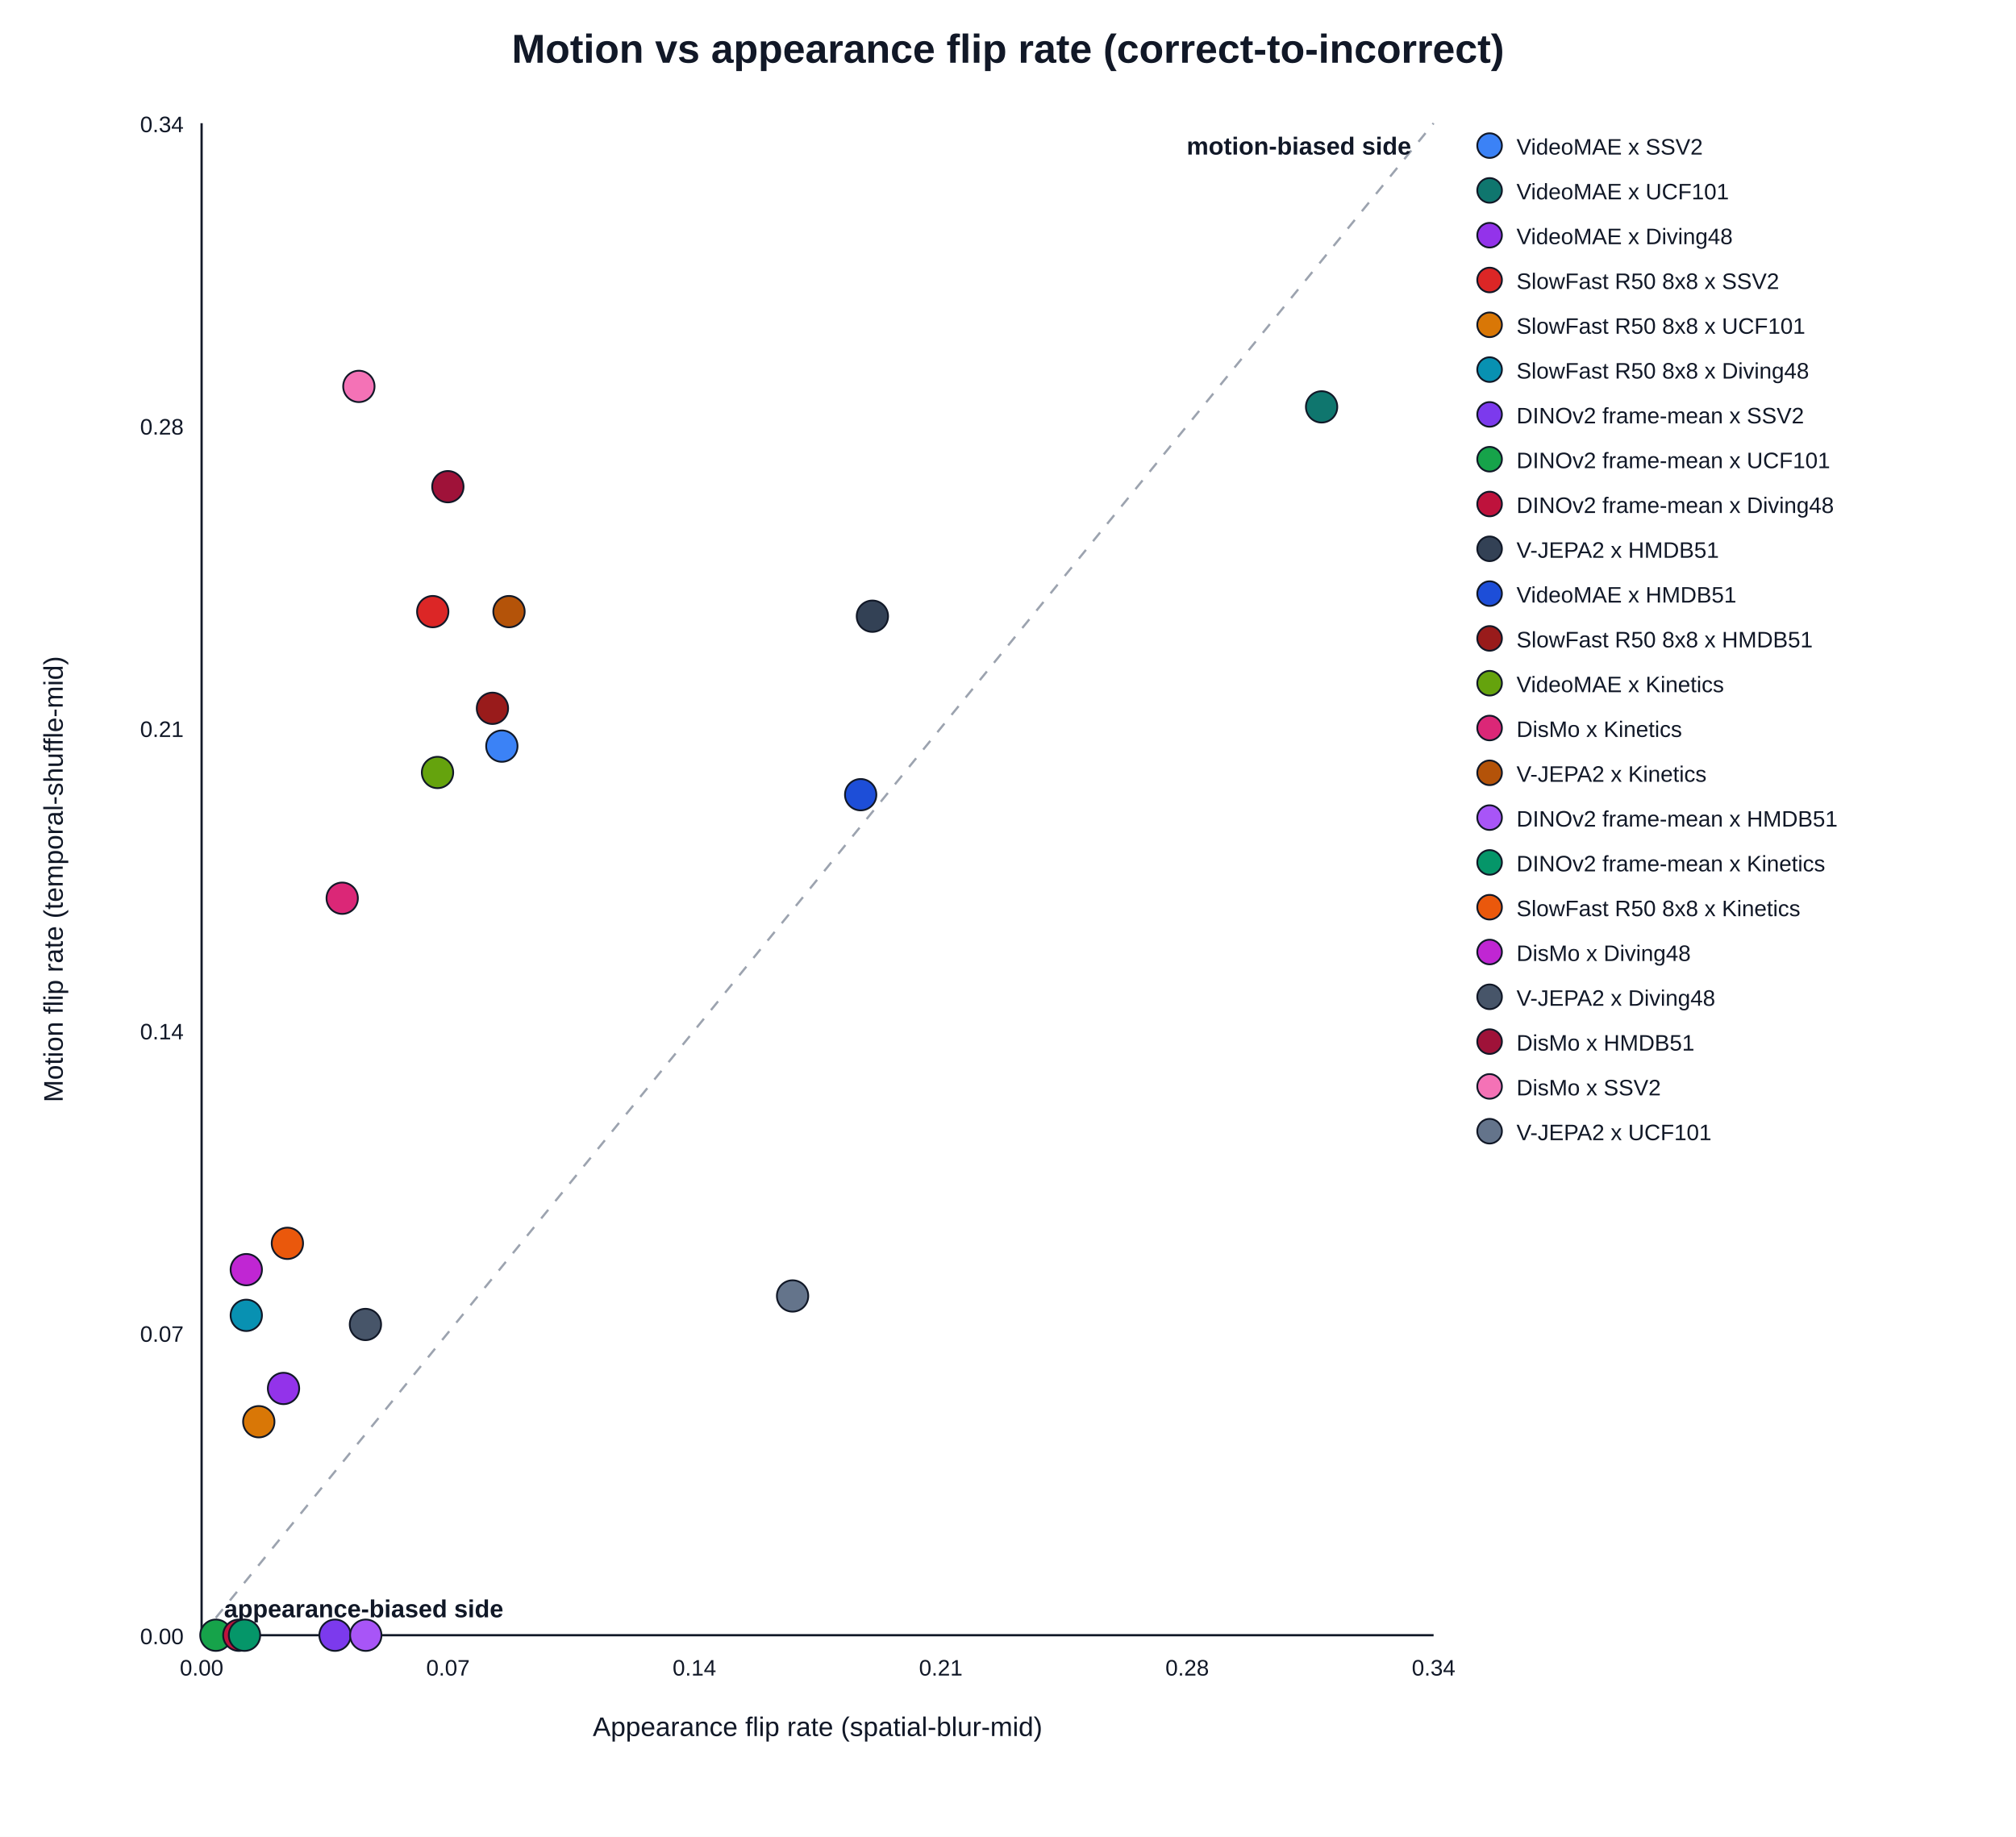
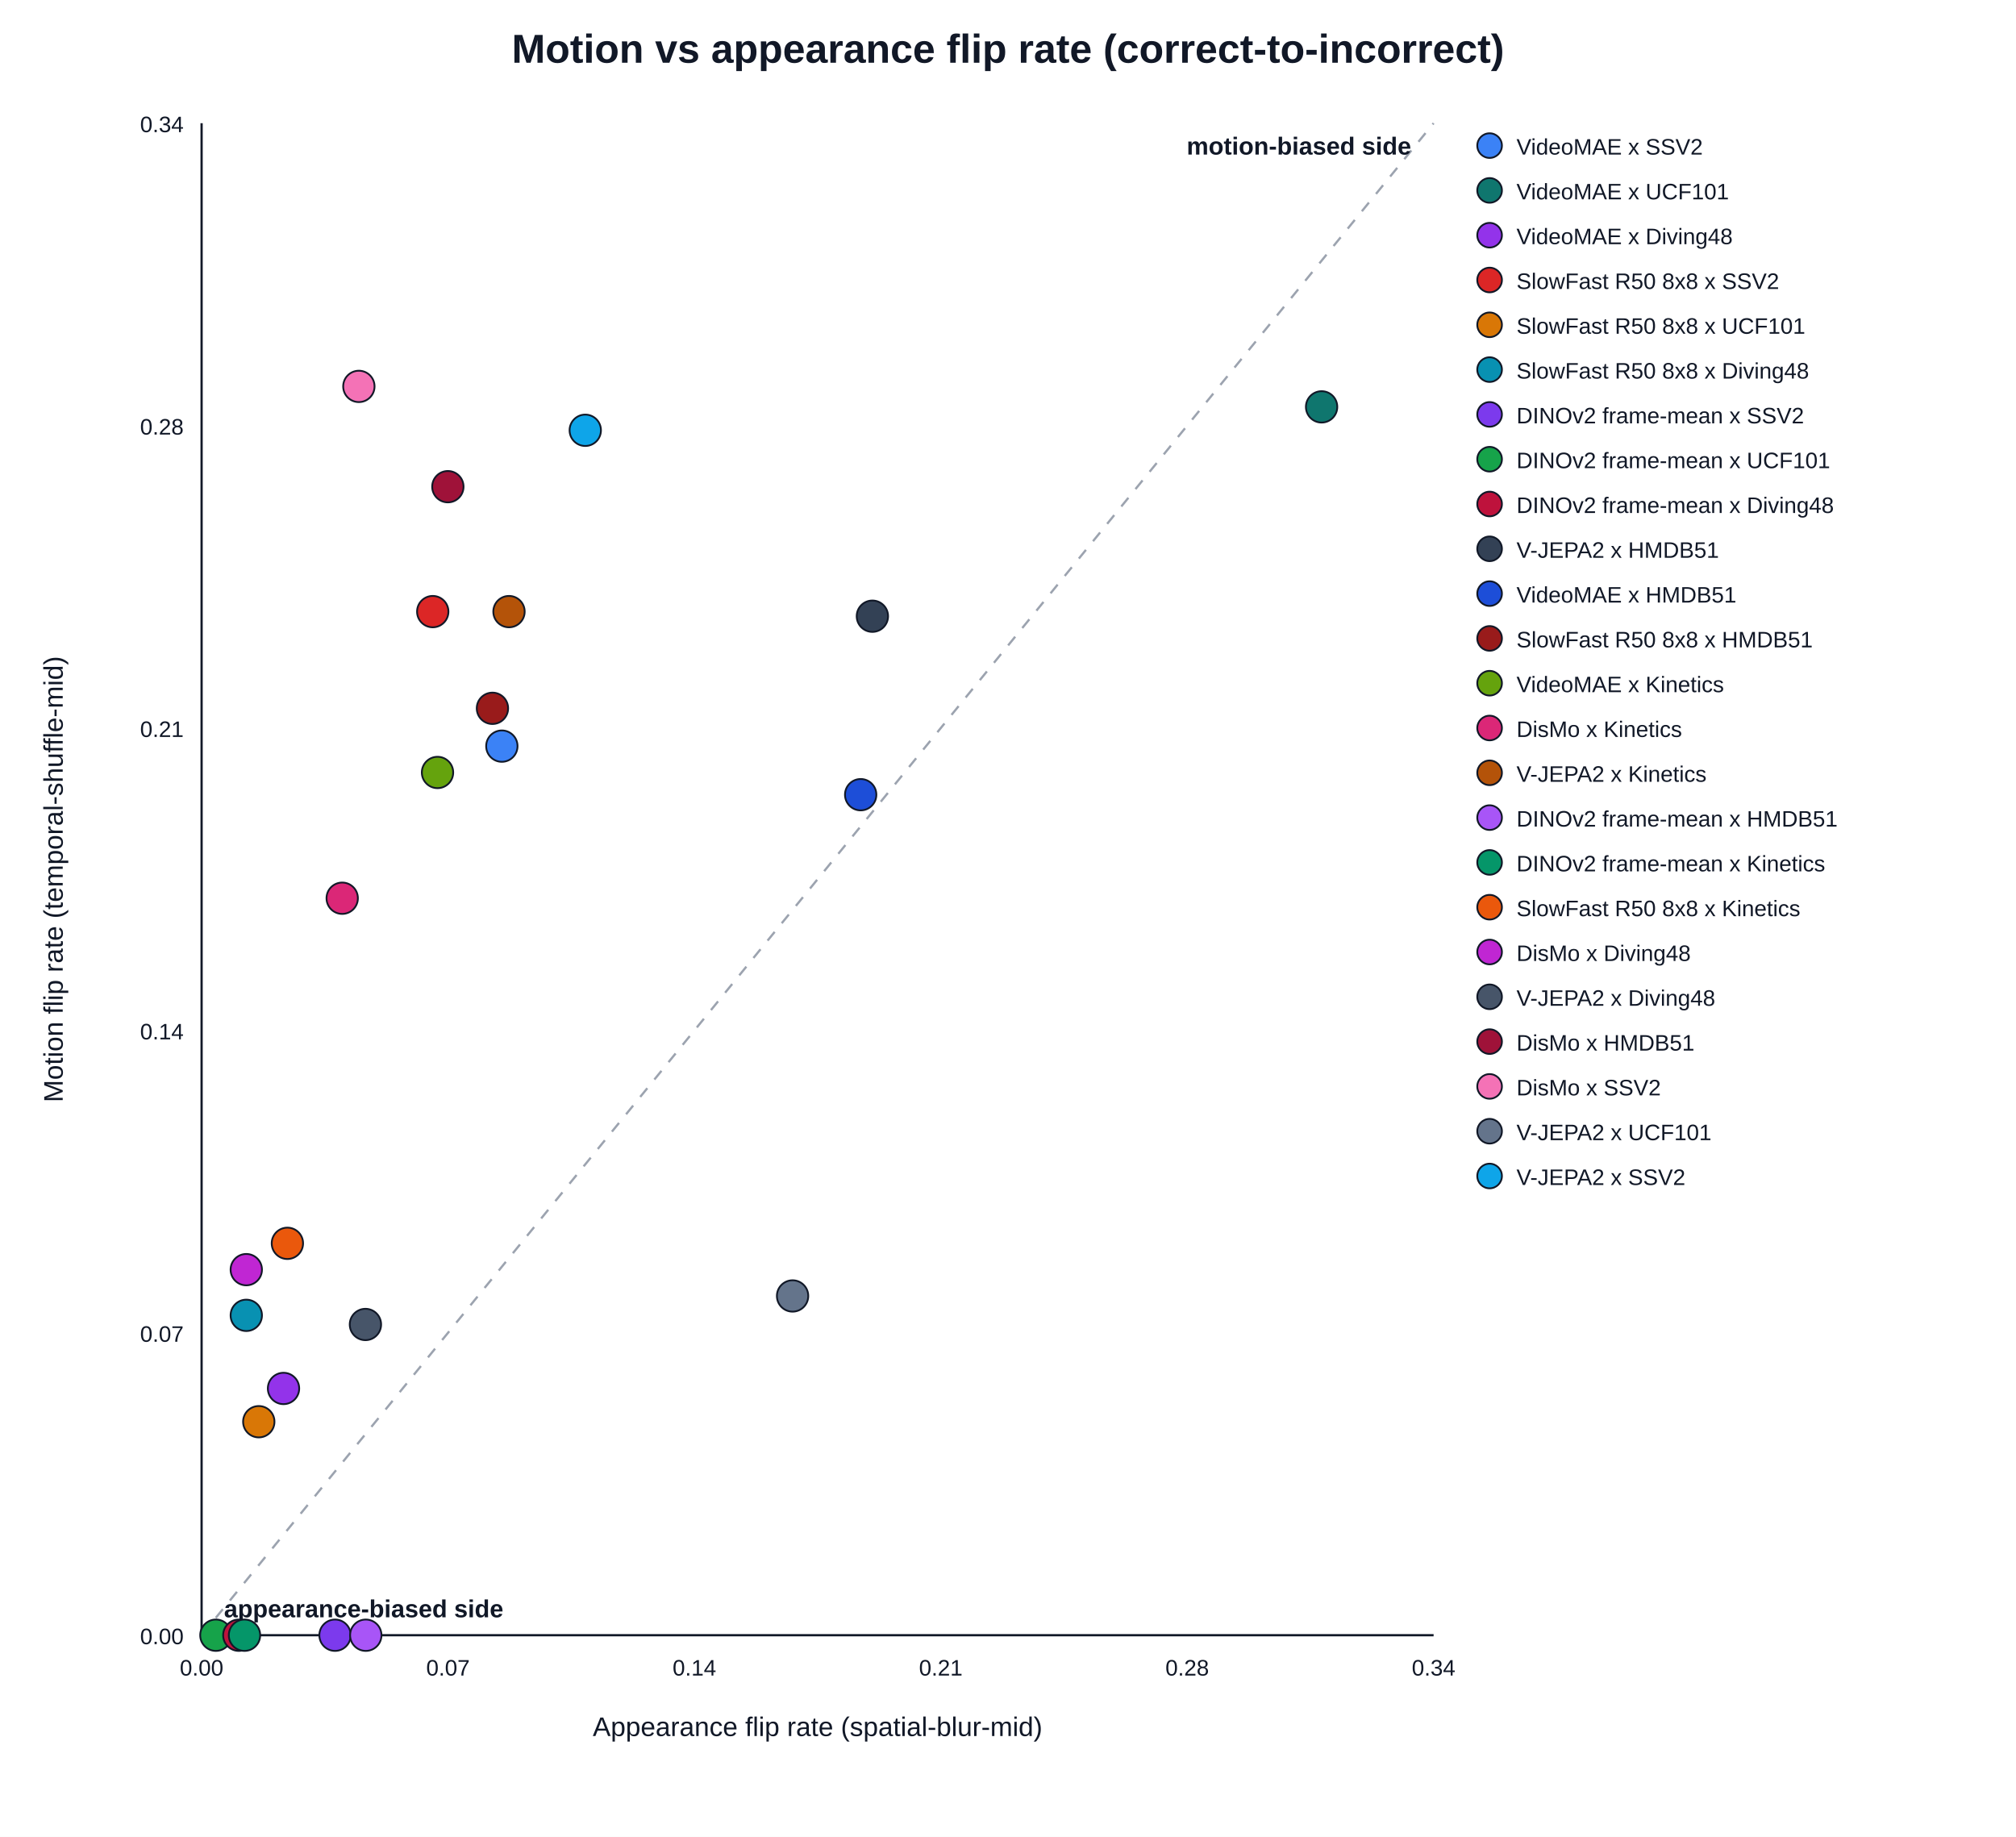
<svg xmlns="http://www.w3.org/2000/svg" width="900" height="820" viewBox="0 0 900 820">
  <rect width="100%" height="100%" fill="#ffffff" />
  <style>text { font-family: Arial, Helvetica, sans-serif; fill: #111827; }</style>
  <text x="450.00" y="28.00" font-size="18" font-weight="700" text-anchor="middle">Motion vs appearance flip rate (correct-to-incorrect)</text>
  <line x1="90" y1="730" x2="640" y2="730" stroke="#111827" stroke-width="1" />
  <line x1="90" y1="55" x2="90" y2="730" stroke="#111827" stroke-width="1" />
  <line x1="90.00" y1="730.00" x2="640.00" y2="55.00" stroke="#9ca3af" stroke-dasharray="5 5" />
  <text x="365.00" y="775.00" font-size="12" font-weight="400" text-anchor="middle">Appearance flip rate (spatial-blur-mid)</text>
  <text x="28.00" y="392.50" font-size="12" font-weight="400" text-anchor="middle" transform="rotate(-90 28.00 392.50)">Motion flip rate (temporal-shuffle-mid)</text>
  <text x="630.00" y="69.00" font-size="11" font-weight="600" text-anchor="end">motion-biased side</text>
  <text x="100.00" y="722.00" font-size="11" font-weight="600" text-anchor="start">appearance-biased side</text>
  <text x="90.00" y="748.00" font-size="10" font-weight="400" text-anchor="middle">0.00</text>
  <text x="82.00" y="734.00" font-size="10" font-weight="400" text-anchor="end">0.00</text>
  <text x="200.00" y="748.00" font-size="10" font-weight="400" text-anchor="middle">0.07</text>
  <text x="82.00" y="599.00" font-size="10" font-weight="400" text-anchor="end">0.07</text>
  <text x="310.00" y="748.00" font-size="10" font-weight="400" text-anchor="middle">0.14</text>
  <text x="82.00" y="464.00" font-size="10" font-weight="400" text-anchor="end">0.14</text>
  <text x="420.00" y="748.00" font-size="10" font-weight="400" text-anchor="middle">0.21</text>
  <text x="82.00" y="329.00" font-size="10" font-weight="400" text-anchor="end">0.21</text>
  <text x="530.00" y="748.00" font-size="10" font-weight="400" text-anchor="middle">0.28</text>
  <text x="82.00" y="194.00" font-size="10" font-weight="400" text-anchor="end">0.28</text>
  <text x="640.00" y="748.00" font-size="10" font-weight="400" text-anchor="middle">0.34</text>
  <text x="82.00" y="59.00" font-size="10" font-weight="400" text-anchor="end">0.34</text>
  <circle cx="224.04" cy="333.09" r="7" fill="#3b82f6" stroke="#111827" stroke-width="0.8" />
  <circle cx="590.00" cy="181.64" r="7" fill="#0f766e" stroke="#111827" stroke-width="0.8" />
  <circle cx="126.57" cy="619.84" r="7" fill="#9333ea" stroke="#111827" stroke-width="0.8" />
  <circle cx="193.19" cy="273.04" r="7" fill="#dc2626" stroke="#111827" stroke-width="0.8" />
  <circle cx="115.53" cy="634.69" r="7" fill="#d97706" stroke="#111827" stroke-width="0.8" />
  <circle cx="109.95" cy="587.20" r="7" fill="#0891b2" stroke="#111827" stroke-width="0.8" />
  <circle cx="149.57" cy="730.00" r="7" fill="#7c3aed" stroke="#111827" stroke-width="0.8" />
  <circle cx="96.38" cy="730.00" r="7" fill="#16a34a" stroke="#111827" stroke-width="0.8" />
  <circle cx="106.62" cy="730.00" r="7" fill="#be123c" stroke="#111827" stroke-width="0.8" />
  <circle cx="389.46" cy="275.09" r="7" fill="#334155" stroke="#111827" stroke-width="0.8" />
  <circle cx="384.23" cy="354.77" r="7" fill="#1d4ed8" stroke="#111827" stroke-width="0.8" />
  <circle cx="219.84" cy="316.21" r="7" fill="#991b1b" stroke="#111827" stroke-width="0.8" />
  <circle cx="195.32" cy="344.85" r="7" fill="#65a30d" stroke="#111827" stroke-width="0.8" />
  <circle cx="152.77" cy="400.99" r="7" fill="#db2777" stroke="#111827" stroke-width="0.8" />
  <circle cx="227.23" cy="273.04" r="7" fill="#b45309" stroke="#111827" stroke-width="0.8" />
  <circle cx="163.30" cy="730.00" r="7" fill="#a855f7" stroke="#111827" stroke-width="0.8" />
  <circle cx="109.15" cy="730.00" r="7" fill="#059669" stroke="#111827" stroke-width="0.8" />
  <circle cx="128.30" cy="555.05" r="7" fill="#ea580c" stroke="#111827" stroke-width="0.8" />
  <circle cx="109.95" cy="566.80" r="7" fill="#c026d3" stroke="#111827" stroke-width="0.8" />
  <circle cx="163.14" cy="591.28" r="7" fill="#475569" stroke="#111827" stroke-width="0.8" />
  <circle cx="199.94" cy="217.27" r="7" fill="#9f1239" stroke="#111827" stroke-width="0.8" />
  <circle cx="160.21" cy="172.50" r="7" fill="#f472b6" stroke="#111827" stroke-width="0.8" />
  <circle cx="353.83" cy="578.55" r="7" fill="#64748b" stroke="#111827" stroke-width="0.8" />
+   <circle cx="261.28" cy="192.09" r="7" fill="#0ea5e9" stroke="#111827" stroke-width="0.8" />
  <circle cx="665" cy="65" r="5.5" fill="#3b82f6" stroke="#111827" stroke-width="0.8" />
  <text x="677.00" y="69.00" font-size="10" font-weight="400" text-anchor="start">VideoMAE x SSV2</text>
  <circle cx="665" cy="85" r="5.5" fill="#0f766e" stroke="#111827" stroke-width="0.8" />
  <text x="677.00" y="89.00" font-size="10" font-weight="400" text-anchor="start">VideoMAE x UCF101</text>
  <circle cx="665" cy="105" r="5.5" fill="#9333ea" stroke="#111827" stroke-width="0.8" />
  <text x="677.00" y="109.00" font-size="10" font-weight="400" text-anchor="start">VideoMAE x Diving48</text>
  <circle cx="665" cy="125" r="5.5" fill="#dc2626" stroke="#111827" stroke-width="0.8" />
  <text x="677.00" y="129.00" font-size="10" font-weight="400" text-anchor="start">SlowFast R50 8x8 x SSV2</text>
  <circle cx="665" cy="145" r="5.5" fill="#d97706" stroke="#111827" stroke-width="0.8" />
  <text x="677.00" y="149.00" font-size="10" font-weight="400" text-anchor="start">SlowFast R50 8x8 x UCF101</text>
  <circle cx="665" cy="165" r="5.5" fill="#0891b2" stroke="#111827" stroke-width="0.8" />
  <text x="677.00" y="169.00" font-size="10" font-weight="400" text-anchor="start">SlowFast R50 8x8 x Diving48</text>
  <circle cx="665" cy="185" r="5.5" fill="#7c3aed" stroke="#111827" stroke-width="0.8" />
  <text x="677.00" y="189.00" font-size="10" font-weight="400" text-anchor="start">DINOv2 frame-mean x SSV2</text>
  <circle cx="665" cy="205" r="5.5" fill="#16a34a" stroke="#111827" stroke-width="0.8" />
  <text x="677.00" y="209.00" font-size="10" font-weight="400" text-anchor="start">DINOv2 frame-mean x UCF101</text>
  <circle cx="665" cy="225" r="5.5" fill="#be123c" stroke="#111827" stroke-width="0.8" />
  <text x="677.00" y="229.00" font-size="10" font-weight="400" text-anchor="start">DINOv2 frame-mean x Diving48</text>
  <circle cx="665" cy="245" r="5.5" fill="#334155" stroke="#111827" stroke-width="0.8" />
  <text x="677.00" y="249.00" font-size="10" font-weight="400" text-anchor="start">V-JEPA2 x HMDB51</text>
  <circle cx="665" cy="265" r="5.5" fill="#1d4ed8" stroke="#111827" stroke-width="0.8" />
  <text x="677.00" y="269.00" font-size="10" font-weight="400" text-anchor="start">VideoMAE x HMDB51</text>
  <circle cx="665" cy="285" r="5.5" fill="#991b1b" stroke="#111827" stroke-width="0.8" />
  <text x="677.00" y="289.00" font-size="10" font-weight="400" text-anchor="start">SlowFast R50 8x8 x HMDB51</text>
  <circle cx="665" cy="305" r="5.5" fill="#65a30d" stroke="#111827" stroke-width="0.8" />
  <text x="677.00" y="309.00" font-size="10" font-weight="400" text-anchor="start">VideoMAE x Kinetics</text>
  <circle cx="665" cy="325" r="5.5" fill="#db2777" stroke="#111827" stroke-width="0.8" />
  <text x="677.00" y="329.00" font-size="10" font-weight="400" text-anchor="start">DisMo x Kinetics</text>
  <circle cx="665" cy="345" r="5.5" fill="#b45309" stroke="#111827" stroke-width="0.8" />
  <text x="677.00" y="349.00" font-size="10" font-weight="400" text-anchor="start">V-JEPA2 x Kinetics</text>
  <circle cx="665" cy="365" r="5.5" fill="#a855f7" stroke="#111827" stroke-width="0.8" />
  <text x="677.00" y="369.00" font-size="10" font-weight="400" text-anchor="start">DINOv2 frame-mean x HMDB51</text>
  <circle cx="665" cy="385" r="5.5" fill="#059669" stroke="#111827" stroke-width="0.8" />
  <text x="677.00" y="389.00" font-size="10" font-weight="400" text-anchor="start">DINOv2 frame-mean x Kinetics</text>
  <circle cx="665" cy="405" r="5.5" fill="#ea580c" stroke="#111827" stroke-width="0.8" />
  <text x="677.00" y="409.00" font-size="10" font-weight="400" text-anchor="start">SlowFast R50 8x8 x Kinetics</text>
  <circle cx="665" cy="425" r="5.5" fill="#c026d3" stroke="#111827" stroke-width="0.8" />
  <text x="677.00" y="429.00" font-size="10" font-weight="400" text-anchor="start">DisMo x Diving48</text>
  <circle cx="665" cy="445" r="5.5" fill="#475569" stroke="#111827" stroke-width="0.8" />
  <text x="677.00" y="449.00" font-size="10" font-weight="400" text-anchor="start">V-JEPA2 x Diving48</text>
  <circle cx="665" cy="465" r="5.5" fill="#9f1239" stroke="#111827" stroke-width="0.8" />
  <text x="677.00" y="469.00" font-size="10" font-weight="400" text-anchor="start">DisMo x HMDB51</text>
  <circle cx="665" cy="485" r="5.5" fill="#f472b6" stroke="#111827" stroke-width="0.8" />
  <text x="677.00" y="489.00" font-size="10" font-weight="400" text-anchor="start">DisMo x SSV2</text>
  <circle cx="665" cy="505" r="5.5" fill="#64748b" stroke="#111827" stroke-width="0.8" />
  <text x="677.00" y="509.00" font-size="10" font-weight="400" text-anchor="start">V-JEPA2 x UCF101</text>
+   <circle cx="665" cy="525" r="5.5" fill="#0ea5e9" stroke="#111827" stroke-width="0.8" />
+   <text x="677.00" y="529.00" font-size="10" font-weight="400" text-anchor="start">V-JEPA2 x SSV2</text>
</svg>
